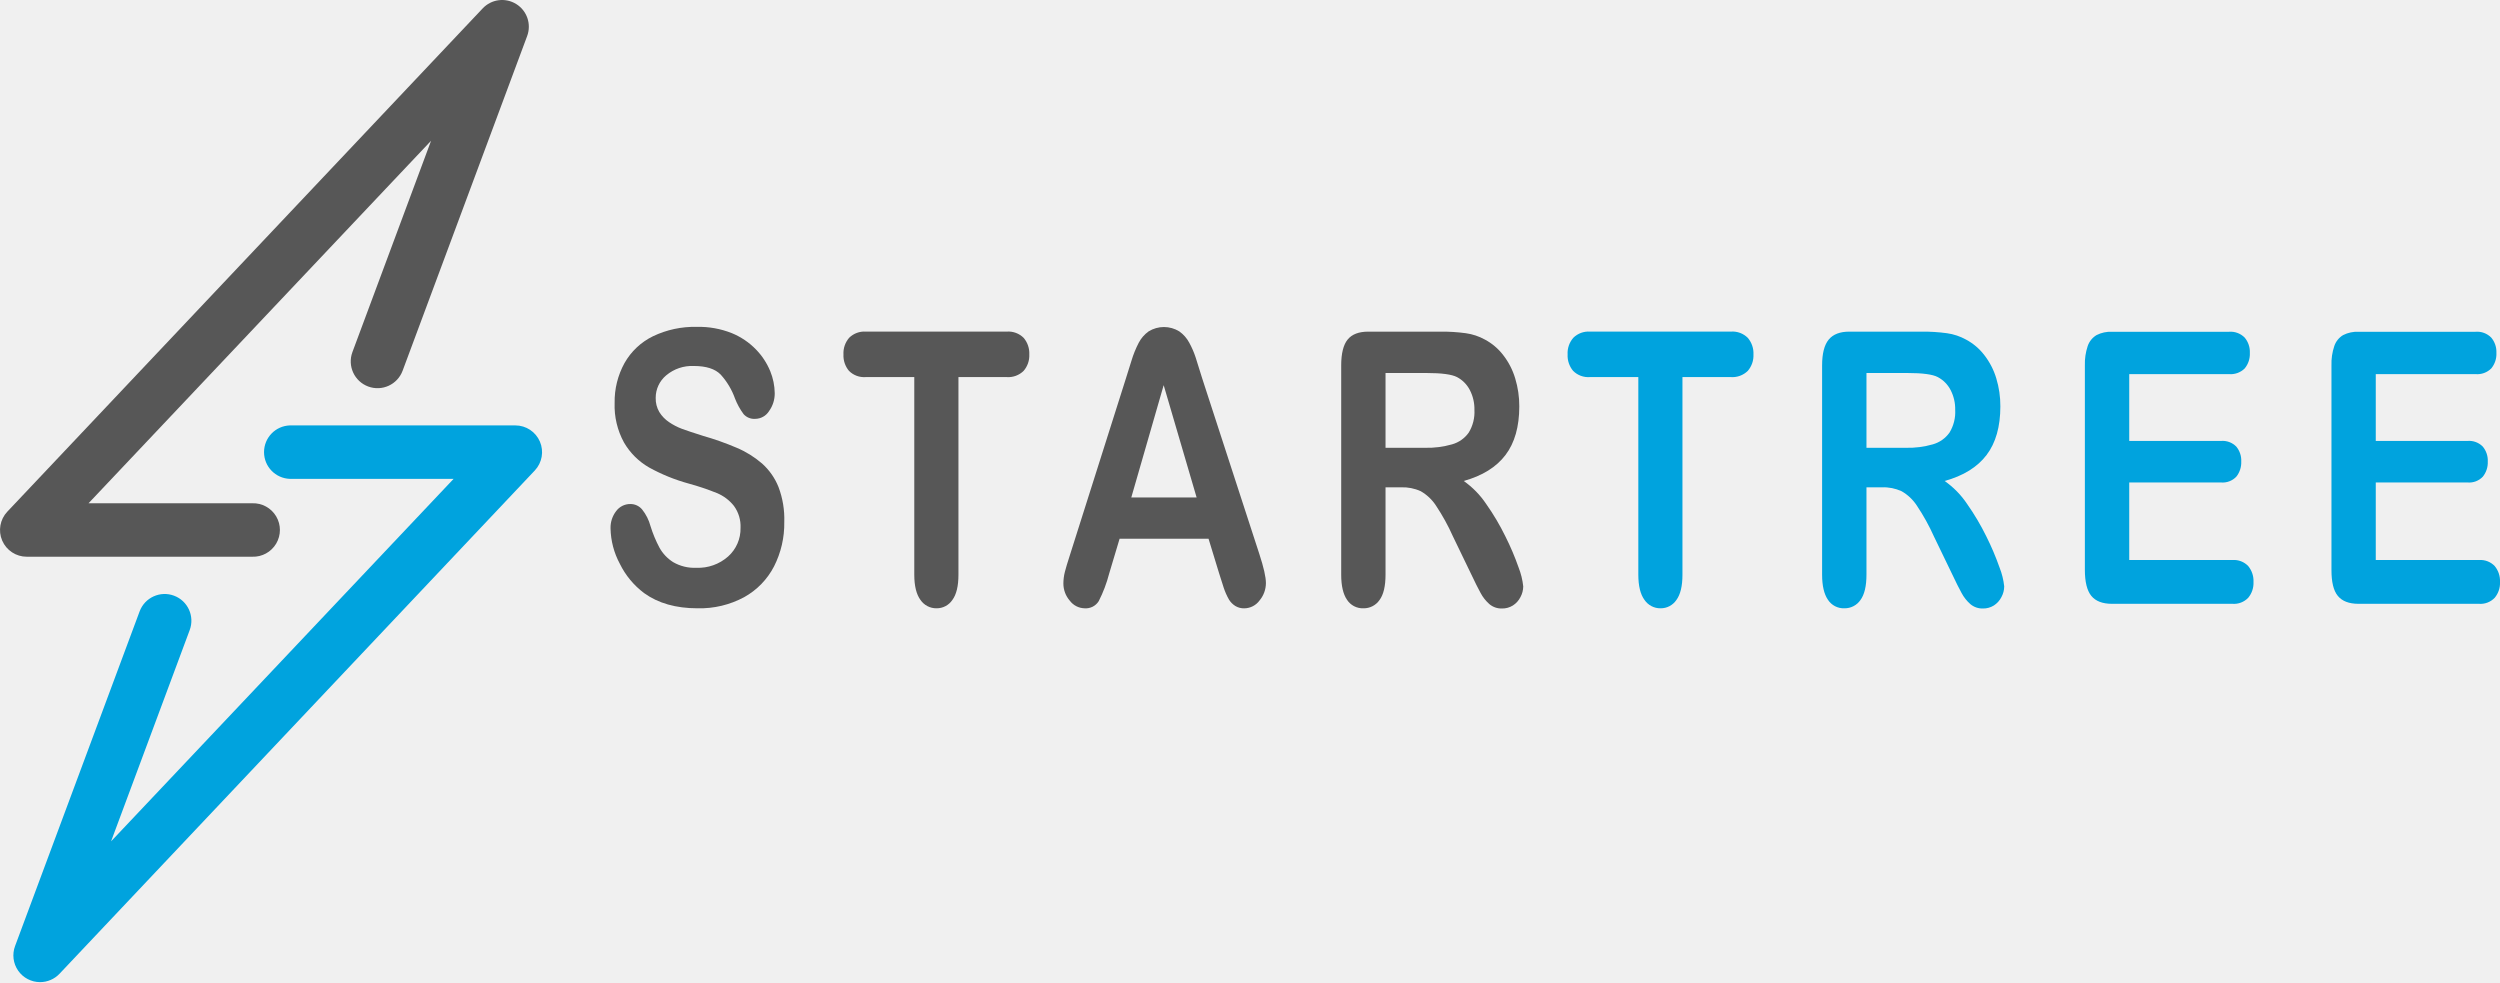
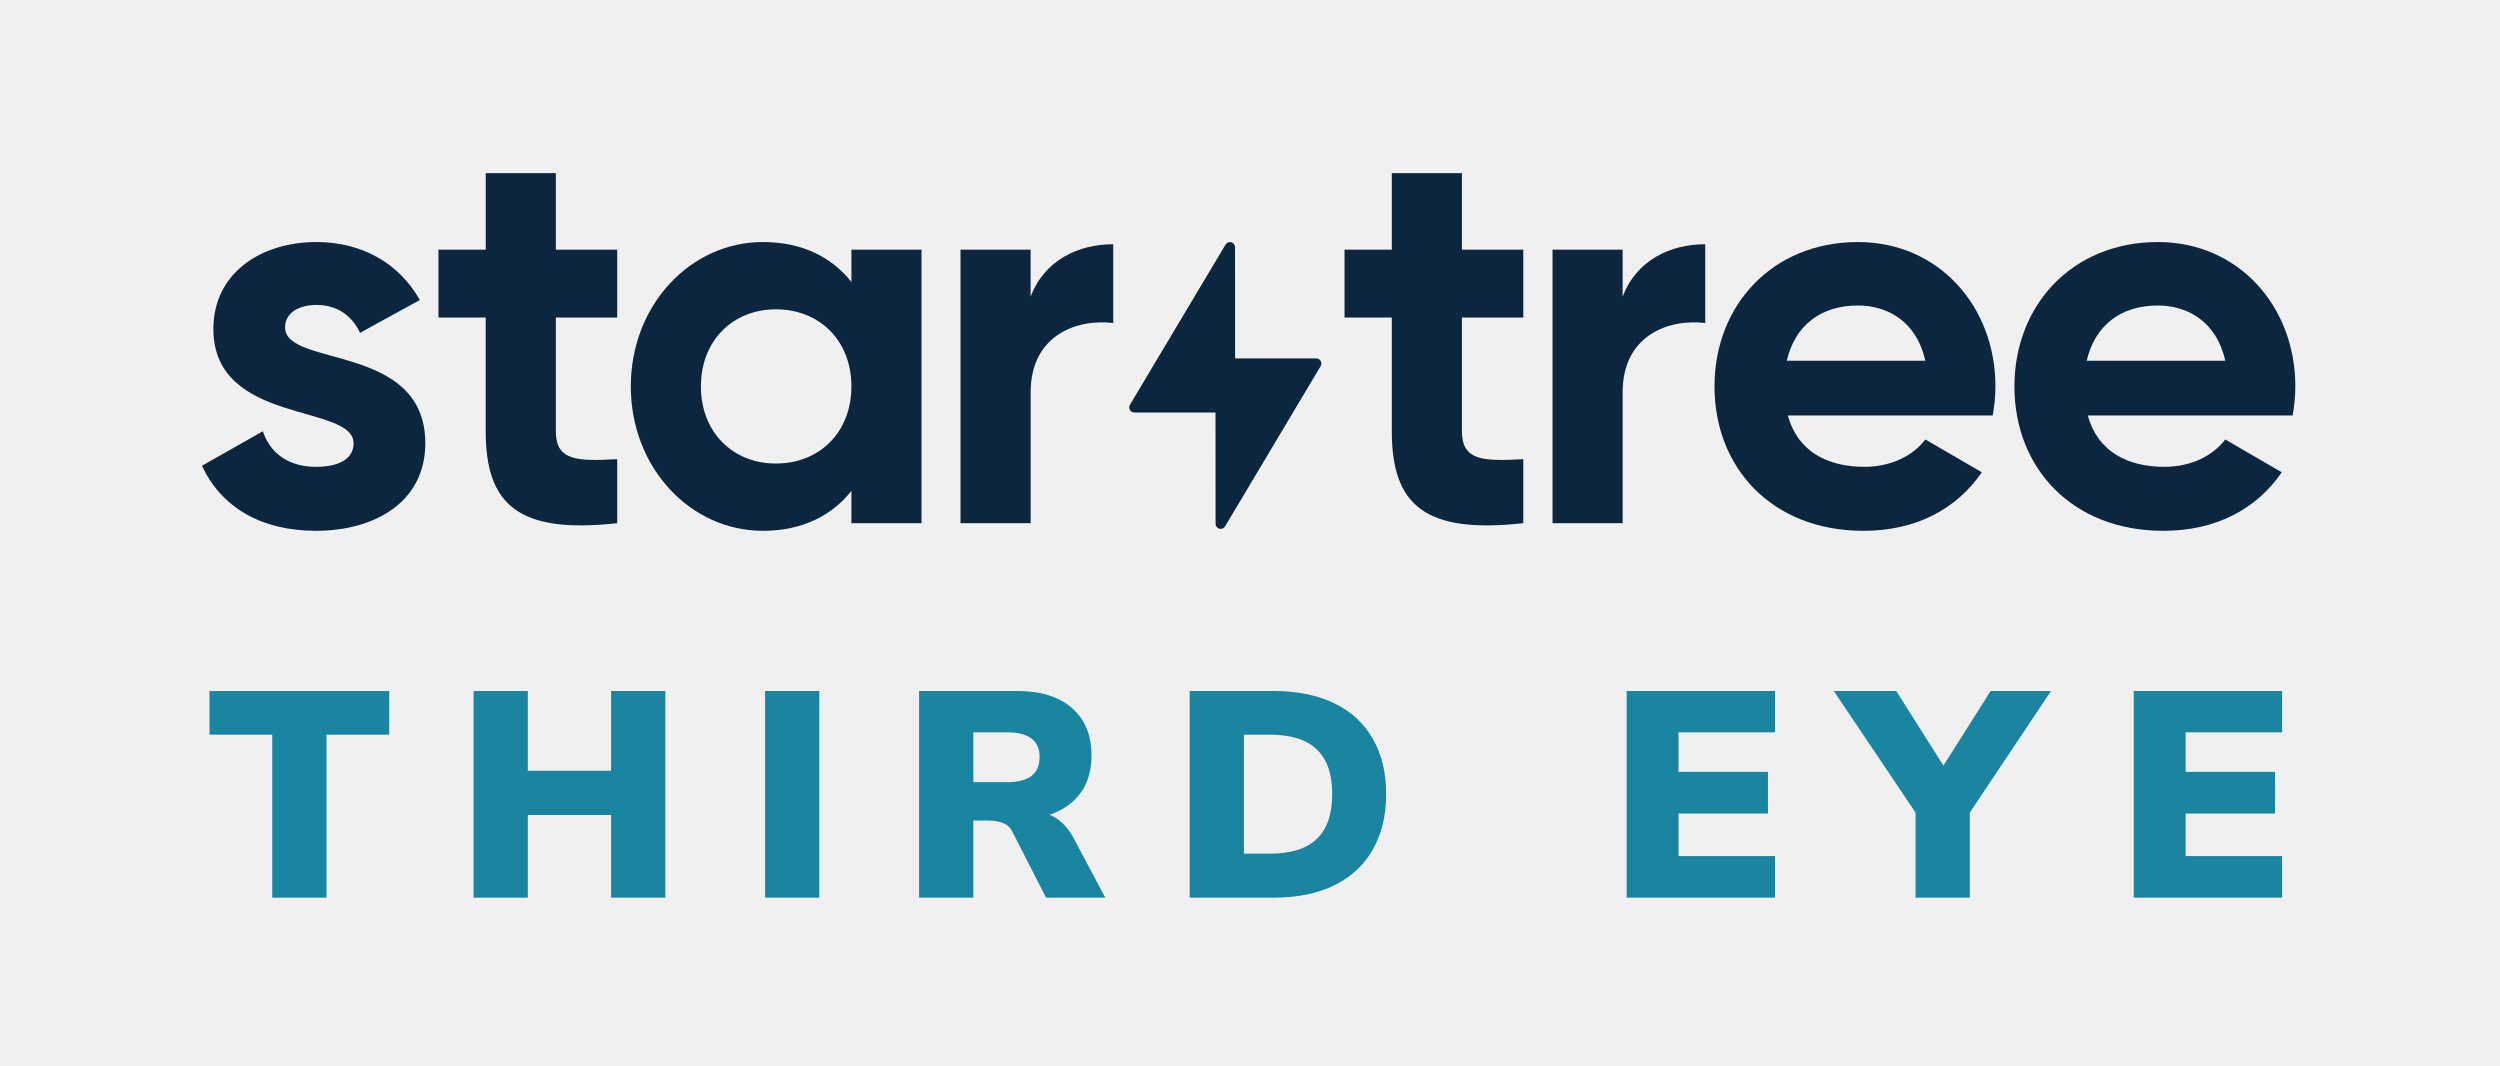
- <svg xmlns="http://www.w3.org/2000/svg" viewBox="0 0 759.04 298.19" fill="none">
+ <svg xmlns="http://www.w3.org/2000/svg" viewBox="0 0 1213 517" fill="none">
+   <g clip-path="url(#clip0_3_483)">
+     <path d="M206.357 215.091C206.357 243.751 181.574 257.551 153.363 257.551C127.001 257.551 107.475 246.403 98 225.972L127.529 209.251C131.22 220.15 140.184 226.508 153.363 226.508C164.191 226.508 171.554 222.793 171.554 215.096C171.54 195.714 103.536 206.336 103.536 159.629C103.536 132.564 126.473 117.437 153.615 117.437C174.969 117.437 193.422 127.255 203.695 145.565L174.694 161.487C170.737 152.994 163.356 147.954 153.602 147.954C145.165 147.954 138.312 151.668 138.312 158.853C138.339 178.457 206.357 166.264 206.357 215.091Z" fill="#0B263E" />
+     <path d="M447.116 121.151V253.841H413.107V238.179C403.633 250.117 389.38 257.551 370.134 257.551C335.069 257.551 306.068 227.03 306.068 187.494C306.068 147.958 335.069 117.437 370.134 117.437C389.38 117.437 403.615 124.866 413.107 136.81V121.151H447.116ZM413.107 187.494C413.107 165.201 397.551 150.074 376.459 150.074C355.633 150.074 340.077 165.201 340.077 187.494C340.077 209.787 355.615 224.909 376.459 224.909C397.573 224.909 413.107 209.791 413.107 187.494Z" fill="#0B263E" />
+     <path d="M540.141 118.513V156.723C522.478 154.602 500.069 162.563 500.069 190.428V253.841H466.042V121.152H500.051V143.971C506.904 125.929 523.516 118.513 540.141 118.513Z" fill="#0B263E" />
+     <path d="M709.328 154.057V209.251C709.328 223.583 719.611 223.847 739.105 222.789V253.841C691.386 259.15 675.306 245.086 675.306 209.26V154.057H652.369V121.152H675.306V84H709.328V121.152H739.105V154.057H709.328Z" fill="#0B263E" />
+     <path d="M827.371 118.513V156.723C809.708 154.602 787.299 162.563 787.299 190.428V253.841H753.29V121.152H787.299V143.971C794.148 125.929 810.76 118.513 827.371 118.513Z" fill="#0B263E" />
+     <path d="M904.642 226.503C917.825 226.503 928.369 220.931 934.171 213.234L961.588 229.155C949.199 247.202 929.425 257.551 904.114 257.551C859.824 257.551 831.878 227.03 831.878 187.494C831.878 147.958 860.09 117.437 901.48 117.437C940.496 117.437 968.18 148.485 968.18 187.494C968.158 192.217 967.718 196.928 966.862 201.572H867.471C872.199 219.074 886.718 226.503 904.642 226.503ZM934.171 175.019C929.953 155.914 915.714 148.226 901.48 148.226C883.289 148.226 870.895 158.044 866.943 175.019H934.171Z" fill="#0B263E" />
+     <path d="M1050.17 226.503C1063.35 226.503 1073.89 220.931 1079.69 213.234L1107.11 229.155C1094.72 247.202 1074.95 257.551 1049.64 257.551C1005.35 257.551 977.402 227.03 977.402 187.494C977.402 147.958 1005.61 117.437 1047 117.437C1086.02 117.437 1113.7 148.485 1113.7 187.494C1113.68 192.217 1113.24 196.928 1112.39 201.572H1012.99C1017.74 219.074 1032.24 226.503 1050.17 226.503ZM1079.69 175.019C1075.48 155.914 1061.24 148.226 1047 148.226C1028.81 148.226 1016.42 158.044 1012.47 175.019H1079.69Z" fill="#0B263E" />
+     <path d="M269.69 154.057V209.251C269.69 223.583 279.972 223.847 299.467 222.789V253.841C251.747 259.15 235.663 245.086 235.663 209.26V154.057H212.744V121.152H235.677V84H269.69V121.152H299.467V154.057H269.69Z" fill="#0B263E" />
+     <path d="M638.645 173.889H599.267L599.244 119.944C599.246 119.399 599.069 118.868 598.743 118.434C598.416 117.999 597.956 117.684 597.435 117.537C596.913 117.39 596.358 117.42 595.855 117.621C595.351 117.822 594.927 118.183 594.647 118.65L548.263 196.368C548.034 196.747 547.91 197.18 547.902 197.623C547.894 198.066 548.004 198.503 548.219 198.89C548.434 199.277 548.747 199.599 549.127 199.824C549.506 200.048 549.938 200.168 550.379 200.169H589.77L589.801 254.114C589.798 254.66 589.973 255.191 590.3 255.627C590.626 256.063 591.085 256.378 591.607 256.525C592.129 256.672 592.685 256.643 593.188 256.441C593.692 256.239 594.116 255.876 594.394 255.408L640.752 177.69C640.978 177.312 641.102 176.88 641.109 176.438C641.116 175.996 641.008 175.56 640.794 175.174C640.58 174.788 640.268 174.466 639.891 174.241C639.514 174.015 639.084 173.894 638.645 173.889V173.889Z" fill="#0B263E" />
+   </g>
+   <path d="M132.097 435.551V356.457H101.655V335.261H188.857V356.457H158.415V435.551H132.097ZM229.784 435.551V335.261H256.101V373.955H296.501V335.261H322.819V435.551H296.501V395.435H256.101V435.551H229.784ZM371.211 435.551V335.261H397.528V435.551H371.211ZM445.956 435.551V335.261H493.327C504.897 335.261 513.812 338.012 520.071 343.512C526.425 349.013 529.602 356.647 529.602 366.415C529.602 372.959 528.18 378.554 525.335 383.201C522.49 387.754 518.364 391.31 512.959 393.871C507.553 396.336 501.104 397.569 493.612 397.569L494.892 394.013H502.005C506.178 394.013 509.876 395.151 513.101 397.427C516.325 399.703 518.981 402.88 521.067 406.958L536.288 435.551H507.553L491.193 403.544C490.15 401.458 488.585 400.035 486.499 399.276C484.507 398.518 482.231 398.138 479.671 398.138H472.273V435.551H445.956ZM472.273 379.503H488.775C493.896 379.503 497.785 378.507 500.44 376.515C503.095 374.429 504.423 371.347 504.423 367.269C504.423 363.286 503.095 360.298 500.44 358.307C497.785 356.315 493.896 355.319 488.775 355.319H472.273V379.503ZM577.242 435.551V335.261H617.643C629.498 335.261 639.503 337.3 647.659 341.378C655.815 345.362 661.979 351.099 666.152 358.591C670.42 365.989 672.554 374.903 672.554 385.335C672.554 395.673 670.42 404.587 666.152 412.079C661.979 419.571 655.815 425.357 647.659 429.434C639.503 433.512 629.498 435.551 617.643 435.551H577.242ZM603.56 414.213H615.936C626.273 414.213 633.908 411.842 638.839 407.1C643.865 402.359 646.379 395.104 646.379 385.335C646.379 375.472 643.865 368.217 638.839 363.57C633.908 358.828 626.273 356.457 615.936 356.457H603.56V414.213ZM789.247 435.551V335.261H861.229V355.319H814.427V374.524H857.815V394.724H814.427V415.351H861.229V435.551H789.247ZM929.439 435.551V387.611L934.703 402.121L889.75 335.261H920.05L945.514 375.52H940.393L965.856 335.261H995.161L950.493 402.121L955.756 387.611V435.551H929.439ZM1035.29 435.551V335.261H1107.27V355.319H1060.47V374.524H1103.86V394.724H1060.47V415.351H1107.27V435.551H1035.29Z" fill="#1985A1" />
  <defs>
-     <style>
- .cls-1 {
- fill: #575757;
- }
- 
- .cls-2 {
- fill: #00a3de;
- }
- </style>
+     <clipPath id="clip0_3_483">
+       <rect width="1015.7" height="173.552" fill="white" transform="translate(98 84)" />
+     </clipPath>
  </defs>
-   <path class="cls-1" d="M259.12,179.46a28.71,28.71,0,0,1-3.1,13.46,22.43,22.43,0,0,1-9.08,9.36,28.35,28.35,0,0,1-14.17,3.38q-9.83,0-16.21-4.62a24.66,24.66,0,0,1-7.36-8.88,23.58,23.58,0,0,1-2.83-10.78,8.19,8.19,0,0,1,1.69-5.21,5.27,5.27,0,0,1,4.33-2.17,4.58,4.58,0,0,1,3.6,1.69,13.88,13.88,0,0,1,2.51,5,37.25,37.25,0,0,0,2.74,6.59,12.12,12.12,0,0,0,4.15,4.37,12.85,12.85,0,0,0,7,1.71,13.71,13.71,0,0,0,9.71-3.46,11.31,11.31,0,0,0,3.74-8.65,10.5,10.5,0,0,0-2-6.67,12.83,12.83,0,0,0-5.21-3.92,75.79,75.79,0,0,0-8.53-2.87,54.89,54.89,0,0,1-12-4.87,20.76,20.76,0,0,1-7.65-7.61,23.26,23.26,0,0,1-2.84-12,24.24,24.24,0,0,1,3-12.11,20,20,0,0,1,8.65-8.14,29.28,29.28,0,0,1,13.32-2.85,27,27,0,0,1,10.57,1.89,21.59,21.59,0,0,1,7.4,5,20.82,20.82,0,0,1,4.31,6.57,18.26,18.26,0,0,1,1.36,6.7,9.1,9.1,0,0,1-1.7,5.38,5,5,0,0,1-4.24,2.39,4.3,4.3,0,0,1-3.51-1.43,20.23,20.23,0,0,1-2.6-4.71,21.63,21.63,0,0,0-4.35-7.29q-2.54-2.62-8.15-2.62a12.19,12.19,0,0,0-8.4,2.84,8.86,8.86,0,0,0-3.19,6.85,8.08,8.08,0,0,0,1.09,4.28,10,10,0,0,0,3,3.1,18.55,18.55,0,0,0,3.85,2c1.3.48,3.44,1.2,6.43,2.14a86.6,86.6,0,0,1,10.17,3.6,29.05,29.05,0,0,1,7.74,4.79,19,19,0,0,1,5,7.13A27.42,27.42,0,0,1,259.12,179.46Z" transform="translate(-21 -20.97)" />
-   <path class="cls-1" d="M326.63,135.46H312v60q0,5.19-1.86,7.69a5.73,5.73,0,0,1-4.8,2.51,5.82,5.82,0,0,1-4.87-2.54q-1.87-2.53-1.88-7.66v-60H283.88a6.5,6.5,0,0,1-5.11-1.88,7.23,7.23,0,0,1-1.68-5,7.13,7.13,0,0,1,1.74-5.07,6.59,6.59,0,0,1,5.05-1.86h42.75a6.58,6.58,0,0,1,5.19,1.92,7.25,7.25,0,0,1,1.69,5,7.11,7.11,0,0,1-1.72,5A6.64,6.64,0,0,1,326.63,135.46Z" transform="translate(-21 -20.97)" />
-   <path class="cls-1" d="M391.1,194.9l-3.17-10.37h-27l-3.17,10.59a41,41,0,0,1-3.17,8.37,4.63,4.63,0,0,1-4.3,2.17,5.75,5.75,0,0,1-4.48-2.31,7.91,7.91,0,0,1-1.95-5.24,14.49,14.49,0,0,1,.45-3.5c.31-1.2.8-2.87,1.5-5l17-53.63c.48-1.54,1.07-3.39,1.74-5.55a31.26,31.26,0,0,1,2.18-5.38,9.88,9.88,0,0,1,3-3.46,8.85,8.85,0,0,1,9.33,0,10,10,0,0,1,3,3.4,26.59,26.59,0,0,1,1.95,4.48q.79,2.4,2,6.4l17.34,53.29q2,6.09,2,8.84a8.22,8.22,0,0,1-1.92,5.27,5.8,5.8,0,0,1-4.65,2.4,5,5,0,0,1-2.71-.71,6,6,0,0,1-1.91-1.91,19.63,19.63,0,0,1-1.65-3.72C392,197.65,391.53,196.17,391.1,194.9ZM364.48,172h19.83l-10-34.09Z" transform="translate(-21 -20.97)" />
-   <path class="cls-1" d="M446.38,168.93h-4.71v26.53c0,3.49-.61,6.07-1.85,7.72a5.79,5.79,0,0,1-4.85,2.48,5.7,5.7,0,0,1-5-2.59c-1.18-1.73-1.76-4.27-1.76-7.61V131.91c0-3.6.64-6.21,1.94-7.83s3.4-2.42,6.3-2.42h21.87a53.32,53.32,0,0,1,7.74.48,16.69,16.69,0,0,1,5.8,1.94,17.17,17.17,0,0,1,5.52,4.68,21.56,21.56,0,0,1,3.65,7.07,28.71,28.71,0,0,1,1.25,8.53q0,9.24-4.19,14.76T465.4,167a26.53,26.53,0,0,1,6.84,7,71.22,71.22,0,0,1,5.82,9.83,79.2,79.2,0,0,1,4,9.41,22.07,22.07,0,0,1,1.42,5.77,6.92,6.92,0,0,1-.84,3.24,6.52,6.52,0,0,1-2.28,2.54,6.07,6.07,0,0,1-3.35.93,5.67,5.67,0,0,1-3.81-1.33,12,12,0,0,1-2.65-3.35q-1.11-2-3-6l-5.39-11.16A63.91,63.91,0,0,0,457,174.5a13.53,13.53,0,0,0-4.64-4.39A13.17,13.17,0,0,0,446.38,168.93Zm7.7-34.71H441.67v22.71h12.05a27.21,27.21,0,0,0,8.15-1.05,9.24,9.24,0,0,0,5.05-3.55,11.94,11.94,0,0,0,1.74-6.9,12.54,12.54,0,0,0-1.4-6.05,9.2,9.2,0,0,0-3.89-3.92C461.8,134.64,458.7,134.22,454.08,134.22Z" transform="translate(-21 -20.97)" />
-   <path class="cls-2" d="M546.5,135.46H531.82v60q0,5.19-1.85,7.69a5.73,5.73,0,0,1-4.8,2.51,5.79,5.79,0,0,1-4.87-2.54q-1.87-2.53-1.88-7.66v-60H503.75a6.52,6.52,0,0,1-5.12-1.88,7.23,7.23,0,0,1-1.68-5,7.09,7.09,0,0,1,1.75-5.07,6.58,6.58,0,0,1,5.05-1.86H546.5a6.56,6.56,0,0,1,5.18,1.92,7.26,7.26,0,0,1,1.7,5,7.15,7.15,0,0,1-1.72,5A6.67,6.67,0,0,1,546.5,135.46Z" transform="translate(-21 -20.97)" />
-   <path class="cls-2" d="M592.4,168.93h-4.71v26.53c0,3.49-.62,6.07-1.85,7.72a5.8,5.8,0,0,1-4.85,2.48,5.7,5.7,0,0,1-5-2.59q-1.77-2.59-1.77-7.61V131.91q0-5.4,2-7.83t6.3-2.42h21.87a53.32,53.32,0,0,1,7.74.48,16.69,16.69,0,0,1,5.8,1.94,17.17,17.17,0,0,1,5.52,4.68,21.56,21.56,0,0,1,3.65,7.07,28.71,28.71,0,0,1,1.24,8.53q0,9.24-4.19,14.76T611.42,167a26.53,26.53,0,0,1,6.84,7,73.28,73.28,0,0,1,5.82,9.83,80.69,80.69,0,0,1,4,9.41,21.8,21.8,0,0,1,1.43,5.77,6.92,6.92,0,0,1-.84,3.24,6.6,6.6,0,0,1-2.28,2.54,6.09,6.09,0,0,1-3.35.93,5.67,5.67,0,0,1-3.81-1.33,12,12,0,0,1-2.65-3.35q-1.11-2-3-6l-5.39-11.16A63.91,63.91,0,0,0,603,174.5a13.55,13.55,0,0,0-4.65-4.39A13.1,13.1,0,0,0,592.4,168.93Zm7.7-34.71H587.69v22.71h12a27.21,27.21,0,0,0,8.15-1.05,9.28,9.28,0,0,0,5.05-3.55,11.94,11.94,0,0,0,1.74-6.9,12.54,12.54,0,0,0-1.4-6.05,9.2,9.2,0,0,0-3.89-3.92C607.81,134.64,604.72,134.22,600.1,134.22Z" transform="translate(-21 -20.97)" />
-   <path class="cls-2" d="M697.77,134.56h-30.3v20.28h27.9a5.82,5.82,0,0,1,4.6,1.72,6.62,6.62,0,0,1,1.51,4.54,6.94,6.94,0,0,1-1.49,4.59,5.72,5.72,0,0,1-4.62,1.77h-27.9V191h31.34a6,6,0,0,1,4.78,1.83,7.14,7.14,0,0,1,1.61,4.88,7,7,0,0,1-1.61,4.76,6,6,0,0,1-4.78,1.83H662.26c-2.92,0-5-.81-6.31-2.42S654,197.6,654,194V131.91a17,17,0,0,1,.86-5.88,6.22,6.22,0,0,1,2.7-3.33,9.43,9.43,0,0,1,4.68-1h35.51a6,6,0,0,1,4.78,1.78,6.77,6.77,0,0,1,1.56,4.64,6.88,6.88,0,0,1-1.56,4.71A6.05,6.05,0,0,1,697.77,134.56Z" transform="translate(-21 -20.97)" />
-   <path class="cls-2" d="M772.61,134.56H742.32v20.28h27.89a5.8,5.8,0,0,1,4.6,1.72,6.63,6.63,0,0,1,1.52,4.54,6.89,6.89,0,0,1-1.5,4.59,5.7,5.7,0,0,1-4.62,1.77H742.32V191h31.33a6,6,0,0,1,4.78,1.83,7.14,7.14,0,0,1,1.61,4.88,7,7,0,0,1-1.61,4.76,6,6,0,0,1-4.78,1.83H737.11c-2.93,0-5-.81-6.32-2.42s-1.92-4.23-1.92-7.84V131.91a16.75,16.75,0,0,1,.86-5.88,6.17,6.17,0,0,1,2.69-3.33,9.47,9.47,0,0,1,4.69-1h35.5a6,6,0,0,1,4.78,1.78,6.77,6.77,0,0,1,1.56,4.64,6.88,6.88,0,0,1-1.56,4.71A6,6,0,0,1,772.61,134.56Z" transform="translate(-21 -20.97)" />
-   <path class="cls-1" d="M97.58,190H29.12a8.11,8.11,0,0,1-5.9-13.68L167.55,23.52a8.11,8.11,0,0,1,13.5,8.4L143.24,133.53A8.11,8.11,0,1,1,128,127.87l23.88-64.16-104,110.06H97.58a8.12,8.12,0,1,1,0,16.23Z" transform="translate(-21 -20.97)" />
-   <path class="cls-2" d="M33.17,319.16a8.11,8.11,0,0,1-7.6-10.94L63.39,206.6a8.11,8.11,0,0,1,15.21,5.66L54.72,276.42l104-110.06H109a8.12,8.12,0,0,1,0-16.23h68.47a8.12,8.12,0,0,1,5.9,13.69L39.07,316.62A8.11,8.11,0,0,1,33.17,319.16Z" transform="translate(-21 -20.97)" />
</svg>
